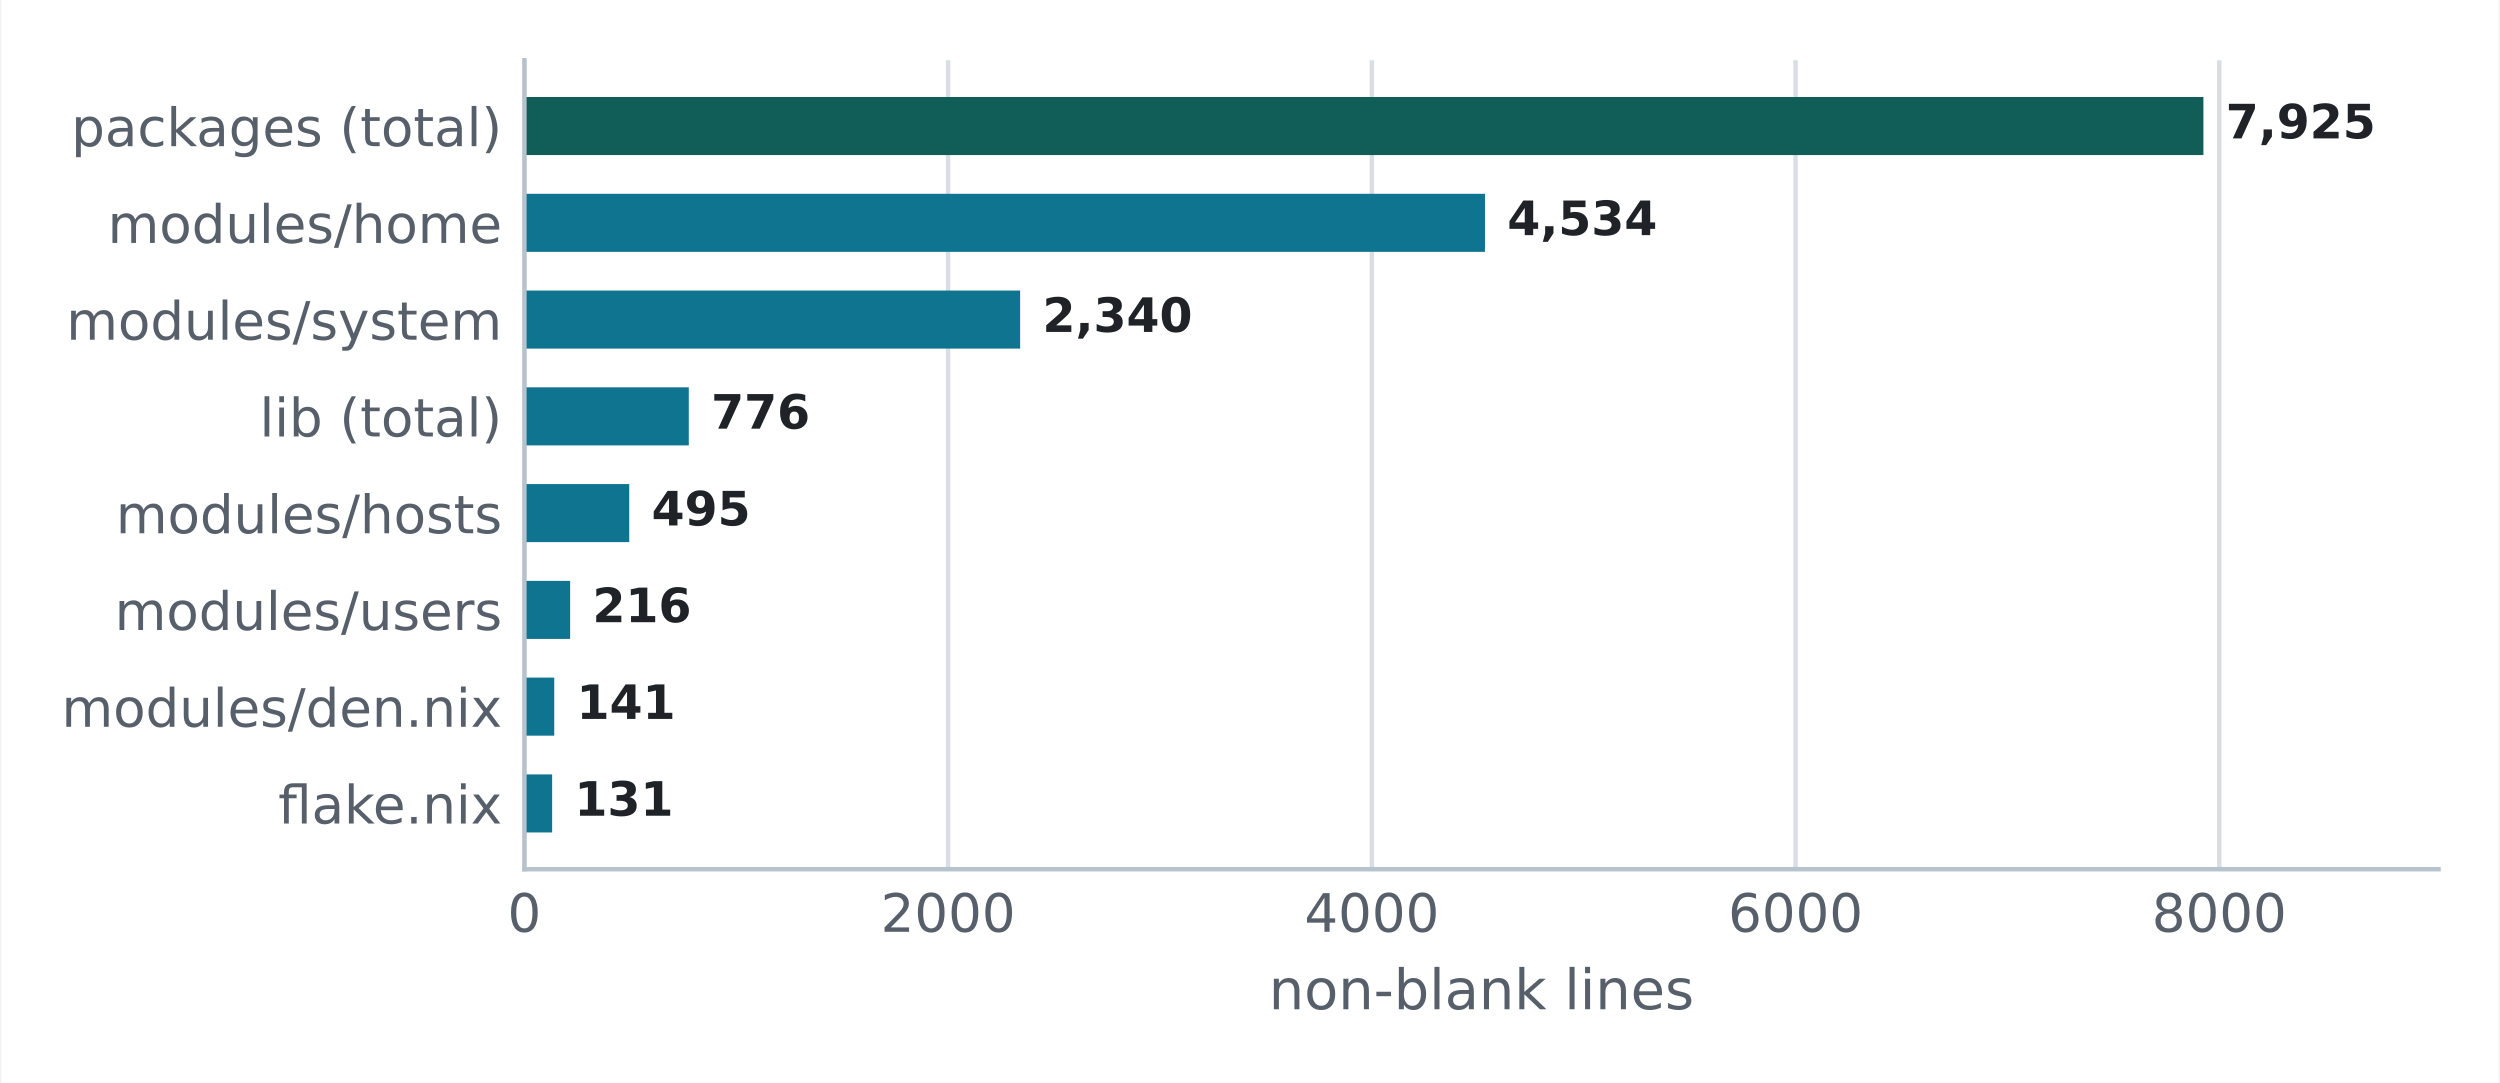
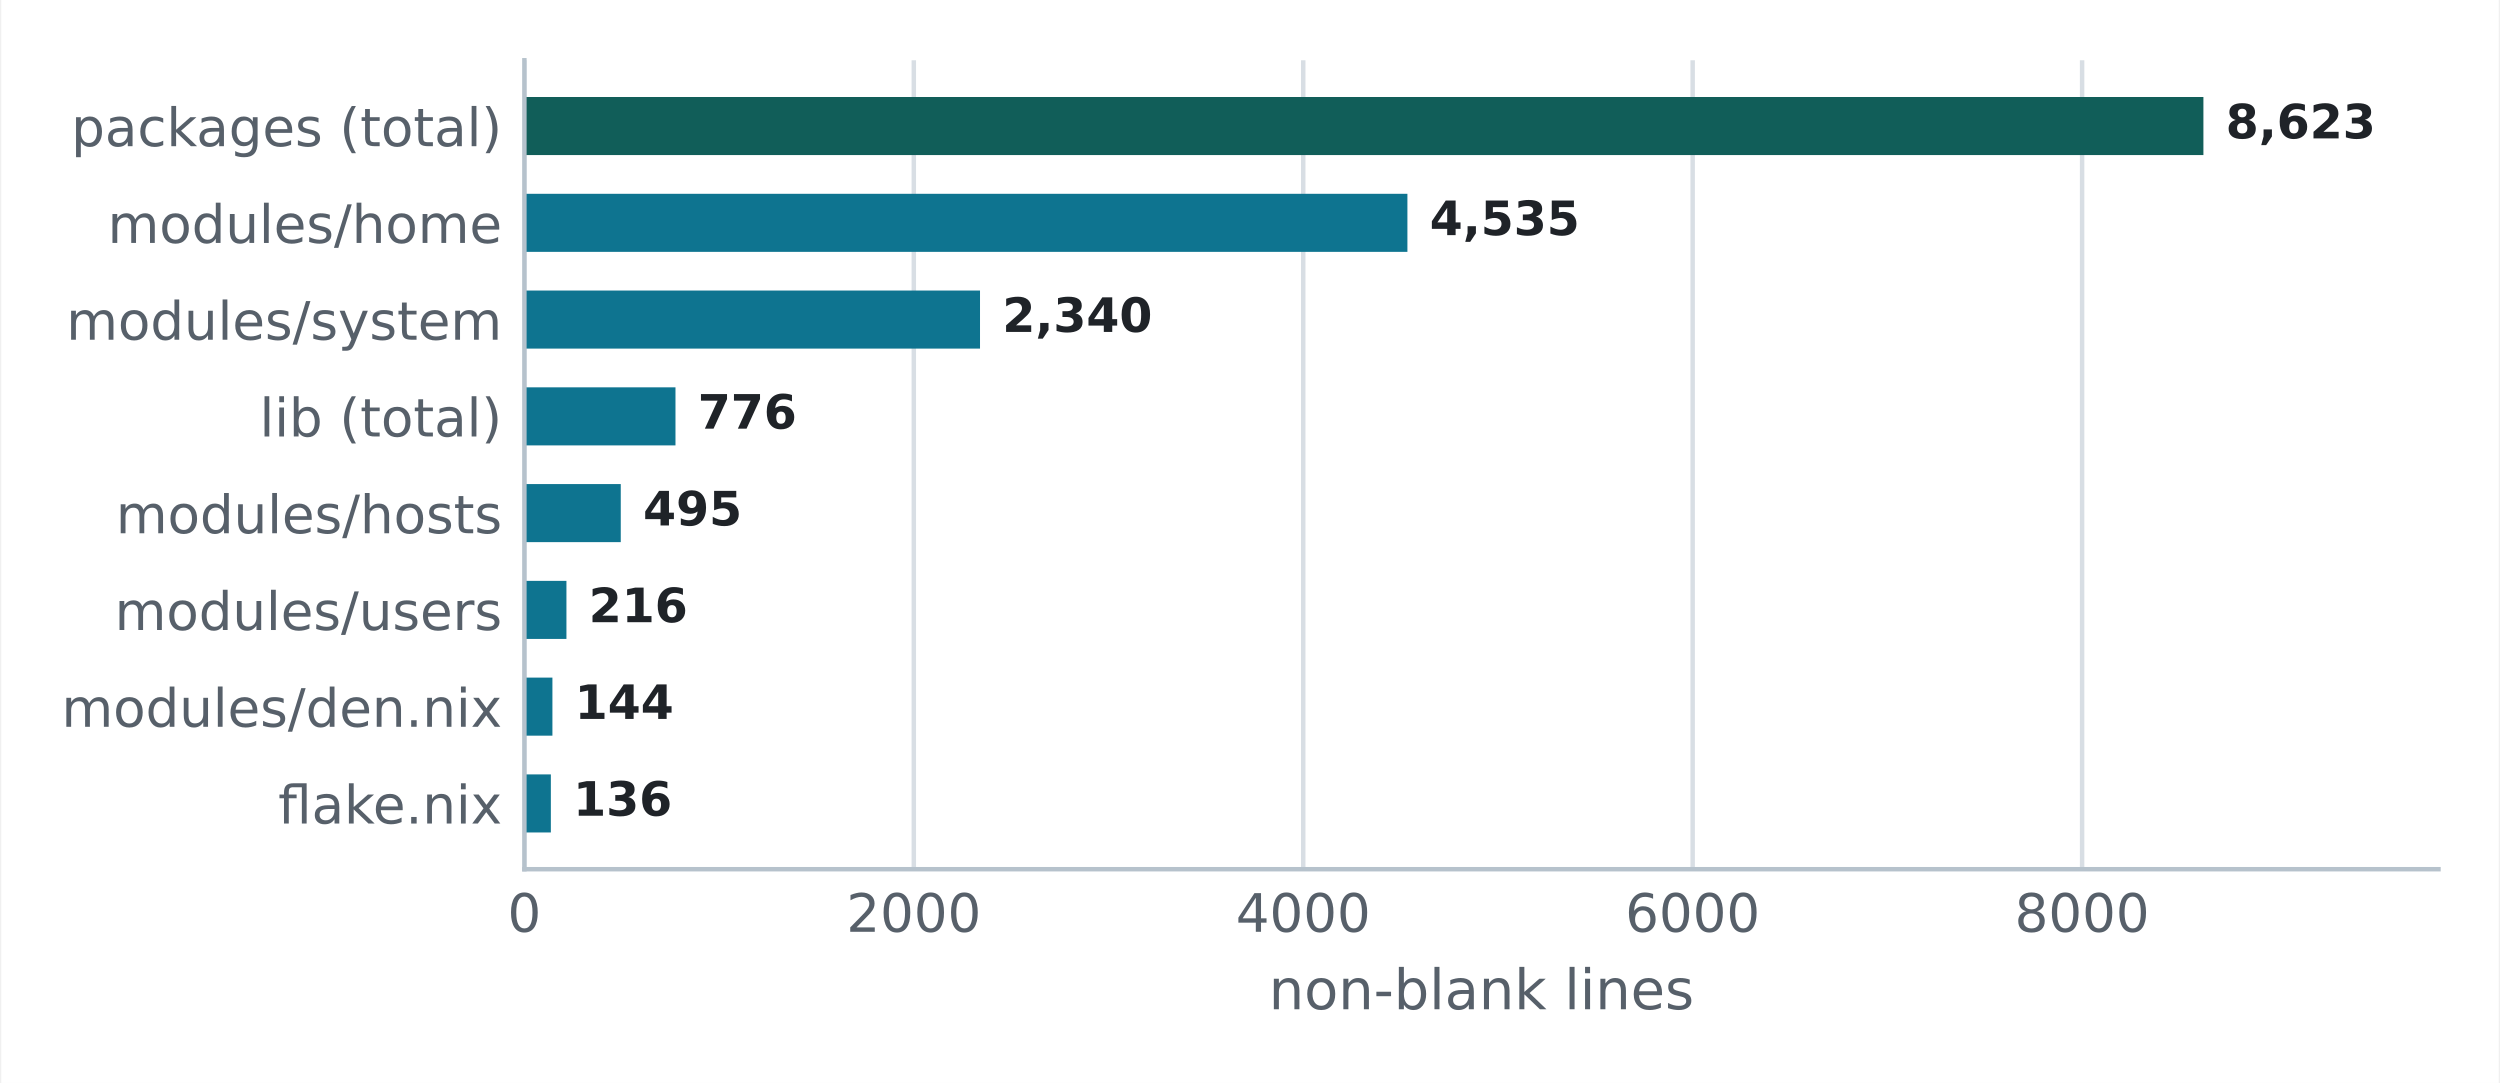
<svg xmlns="http://www.w3.org/2000/svg" xmlns:xlink="http://www.w3.org/1999/xlink" width="995" height="431" viewBox="0 0 447.591 194.078" version="1.1">
  <defs>
    <style type="text/css">*{stroke-linejoin: round; stroke-linecap: butt}</style>
  </defs>
  <g id="figure_1">
    <g id="patch_1">
      <path d="M 0 194.078  L 447.591 194.078  L 447.591 0  L 0 0  z " style="fill: #ffffff" />
    </g>
    <g id="axes_1">
      <g id="patch_2">
        <path d="M 93.751 155.778  L 436.791 155.778  L 436.791 10.8  L 93.751 10.8  z " style="fill: #ffffff" />
      </g>
      <g id="matplotlib.axis_1">
        <g id="xtick_1">
          <g id="line2d_1">
            <path d="M 93.751 155.778  L 93.751 10.8  " clip-path="url(#p4f550c6e6d)" style="fill: none; stroke: #d8dee4; stroke-width: 0.8; stroke-linecap: square" />
          </g>
          <g id="line2d_2" />
          <g id="text_1">
            <g style="fill: #57606a" transform="translate(90.72875 166.9954) scale(0.095 -0.095)">
              <defs>
                <path id="DejaVuSans-13" d="M 2034 4250  Q 1547 4250 1301 3770  Q 1056 3291 1056 2328  Q 1056 1369 1301 889  Q 1547 409 2034 409  Q 2525 409 2770 889  Q 3016 1369 3016 2328  Q 3016 3291 2770 3770  Q 2525 4250 2034 4250  z M 2034 4750  Q 2819 4750 3233 4129  Q 3647 3509 3647 2328  Q 3647 1150 3233 529  Q 2819 -91 2034 -91  Q 1250 -91 836 529  Q 422 1150 422 2328  Q 422 3509 836 4129  Q 1250 4750 2034 4750  z " transform="scale(0.015625)" />
              </defs>
              <use xlink:href="#DejaVuSans-13" />
            </g>
          </g>
        </g>
        <g id="xtick_2">
          <g id="line2d_3">
-             <path d="M 169.691 155.778  L 169.691 10.8  " clip-path="url(#p4f550c6e6d)" style="fill: none; stroke: #d8dee4; stroke-width: 0.8; stroke-linecap: square" />
+             <path d="M 163.544 155.778  L 163.544 10.8  " clip-path="url(#p4f550c6e6d)" style="fill: none; stroke: #d8dee4; stroke-width: 0.8; stroke-linecap: square" />
          </g>
          <g id="line2d_4" />
          <g id="text_2">
-             <g style="fill: #57606a" transform="translate(157.6022 166.9954) scale(0.095 -0.095)">
+             <g style="fill: #57606a" transform="translate(151.4551 166.9954) scale(0.095 -0.095)">
              <defs>
                <path id="DejaVuSans-15" d="M 1228 531  L 3431 531  L 3431 0  L 469 0  L 469 531  Q 828 903 1448 1529  Q 2069 2156 2228 2338  Q 2531 2678 2651 2914  Q 2772 3150 2772 3378  Q 2772 3750 2511 3984  Q 2250 4219 1831 4219  Q 1534 4219 1204 4116  Q 875 4013 500 3803  L 500 4441  Q 881 4594 1212 4672  Q 1544 4750 1819 4750  Q 2544 4750 2975 4387  Q 3406 4025 3406 3419  Q 3406 3131 3298 2873  Q 3191 2616 2906 2266  Q 2828 2175 2409 1742  Q 1991 1309 1228 531  z " transform="scale(0.015625)" />
              </defs>
              <use xlink:href="#DejaVuSans-15" />
              <use xlink:href="#DejaVuSans-13" transform="translate(63.625 0)" />
              <use xlink:href="#DejaVuSans-13" transform="translate(127.25 0)" />
              <use xlink:href="#DejaVuSans-13" transform="translate(190.875 0)" />
            </g>
          </g>
        </g>
        <g id="xtick_3">
          <g id="line2d_5">
-             <path d="M 245.631 155.778  L 245.631 10.8  " clip-path="url(#p4f550c6e6d)" style="fill: none; stroke: #d8dee4; stroke-width: 0.8; stroke-linecap: square" />
+             <path d="M 233.337 155.778  L 233.337 10.8  " clip-path="url(#p4f550c6e6d)" style="fill: none; stroke: #d8dee4; stroke-width: 0.8; stroke-linecap: square" />
          </g>
          <g id="line2d_6" />
          <g id="text_3">
-             <g style="fill: #57606a" transform="translate(233.5422 166.9954) scale(0.095 -0.095)">
+             <g style="fill: #57606a" transform="translate(221.2481 166.9954) scale(0.095 -0.095)">
              <defs>
                <path id="DejaVuSans-17" d="M 2419 4116  L 825 1625  L 2419 1625  L 2419 4116  z M 2253 4666  L 3047 4666  L 3047 1625  L 3713 1625  L 3713 1100  L 3047 1100  L 3047 0  L 2419 0  L 2419 1100  L 313 1100  L 313 1709  L 2253 4666  z " transform="scale(0.015625)" />
              </defs>
              <use xlink:href="#DejaVuSans-17" />
              <use xlink:href="#DejaVuSans-13" transform="translate(63.625 0)" />
              <use xlink:href="#DejaVuSans-13" transform="translate(127.25 0)" />
              <use xlink:href="#DejaVuSans-13" transform="translate(190.875 0)" />
            </g>
          </g>
        </g>
        <g id="xtick_4">
          <g id="line2d_7">
-             <path d="M 321.571 155.778  L 321.571 10.8  " clip-path="url(#p4f550c6e6d)" style="fill: none; stroke: #d8dee4; stroke-width: 0.8; stroke-linecap: square" />
+             <path d="M 303.13 155.778  L 303.13 10.8  " clip-path="url(#p4f550c6e6d)" style="fill: none; stroke: #d8dee4; stroke-width: 0.8; stroke-linecap: square" />
          </g>
          <g id="line2d_8" />
          <g id="text_4">
-             <g style="fill: #57606a" transform="translate(309.4822 166.9954) scale(0.095 -0.095)">
+             <g style="fill: #57606a" transform="translate(291.041 166.9954) scale(0.095 -0.095)">
              <defs>
                <path id="DejaVuSans-19" d="M 2113 2584  Q 1688 2584 1439 2293  Q 1191 2003 1191 1497  Q 1191 994 1439 701  Q 1688 409 2113 409  Q 2538 409 2786 701  Q 3034 994 3034 1497  Q 3034 2003 2786 2293  Q 2538 2584 2113 2584  z M 3366 4563  L 3366 3988  Q 3128 4100 2886 4159  Q 2644 4219 2406 4219  Q 1781 4219 1451 3797  Q 1122 3375 1075 2522  Q 1259 2794 1537 2939  Q 1816 3084 2150 3084  Q 2853 3084 3261 2657  Q 3669 2231 3669 1497  Q 3669 778 3244 343  Q 2819 -91 2113 -91  Q 1303 -91 875 529  Q 447 1150 447 2328  Q 447 3434 972 4092  Q 1497 4750 2381 4750  Q 2619 4750 2861 4703  Q 3103 4656 3366 4563  z " transform="scale(0.015625)" />
              </defs>
              <use xlink:href="#DejaVuSans-19" />
              <use xlink:href="#DejaVuSans-13" transform="translate(63.625 0)" />
              <use xlink:href="#DejaVuSans-13" transform="translate(127.25 0)" />
              <use xlink:href="#DejaVuSans-13" transform="translate(190.875 0)" />
            </g>
          </g>
        </g>
        <g id="xtick_5">
          <g id="line2d_9">
-             <path d="M 397.511 155.778  L 397.511 10.8  " clip-path="url(#p4f550c6e6d)" style="fill: none; stroke: #d8dee4; stroke-width: 0.8; stroke-linecap: square" />
+             <path d="M 372.923 155.778  L 372.923 10.8  " clip-path="url(#p4f550c6e6d)" style="fill: none; stroke: #d8dee4; stroke-width: 0.8; stroke-linecap: square" />
          </g>
          <g id="line2d_10" />
          <g id="text_5">
-             <g style="fill: #57606a" transform="translate(385.4222 166.9954) scale(0.095 -0.095)">
+             <g style="fill: #57606a" transform="translate(360.834 166.9954) scale(0.095 -0.095)">
              <defs>
                <path id="DejaVuSans-1b" d="M 2034 2216  Q 1584 2216 1326 1975  Q 1069 1734 1069 1313  Q 1069 891 1326 650  Q 1584 409 2034 409  Q 2484 409 2743 651  Q 3003 894 3003 1313  Q 3003 1734 2745 1975  Q 2488 2216 2034 2216  z M 1403 2484  Q 997 2584 770 2862  Q 544 3141 544 3541  Q 544 4100 942 4425  Q 1341 4750 2034 4750  Q 2731 4750 3128 4425  Q 3525 4100 3525 3541  Q 3525 3141 3298 2862  Q 3072 2584 2669 2484  Q 3125 2378 3379 2068  Q 3634 1759 3634 1313  Q 3634 634 3220 271  Q 2806 -91 2034 -91  Q 1263 -91 848 271  Q 434 634 434 1313  Q 434 1759 690 2068  Q 947 2378 1403 2484  z M 1172 3481  Q 1172 3119 1398 2916  Q 1625 2713 2034 2713  Q 2441 2713 2670 2916  Q 2900 3119 2900 3481  Q 2900 3844 2670 4047  Q 2441 4250 2034 4250  Q 1625 4250 1398 4047  Q 1172 3844 1172 3481  z " transform="scale(0.015625)" />
              </defs>
              <use xlink:href="#DejaVuSans-1b" />
              <use xlink:href="#DejaVuSans-13" transform="translate(63.625 0)" />
              <use xlink:href="#DejaVuSans-13" transform="translate(127.25 0)" />
              <use xlink:href="#DejaVuSans-13" transform="translate(190.875 0)" />
            </g>
          </g>
        </g>
        <g id="text_6">
          <g style="fill: #57606a" transform="translate(227.1616 180.8761) scale(0.1 -0.1)">
            <defs>
              <path id="DejaVuSans-51" d="M 3513 2113  L 3513 0  L 2938 0  L 2938 2094  Q 2938 2591 2744 2837  Q 2550 3084 2163 3084  Q 1697 3084 1428 2787  Q 1159 2491 1159 1978  L 1159 0  L 581 0  L 581 3500  L 1159 3500  L 1159 2956  Q 1366 3272 1645 3428  Q 1925 3584 2291 3584  Q 2894 3584 3203 3211  Q 3513 2838 3513 2113  z " transform="scale(0.015625)" />
              <path id="DejaVuSans-52" d="M 1959 3097  Q 1497 3097 1228 2736  Q 959 2375 959 1747  Q 959 1119 1226 758  Q 1494 397 1959 397  Q 2419 397 2687 759  Q 2956 1122 2956 1747  Q 2956 2369 2687 2733  Q 2419 3097 1959 3097  z M 1959 3584  Q 2709 3584 3137 3096  Q 3566 2609 3566 1747  Q 3566 888 3137 398  Q 2709 -91 1959 -91  Q 1206 -91 779 398  Q 353 888 353 1747  Q 353 2609 779 3096  Q 1206 3584 1959 3584  z " transform="scale(0.015625)" />
              <path id="DejaVuSans-10" d="M 313 2009  L 1997 2009  L 1997 1497  L 313 1497  L 313 2009  z " transform="scale(0.015625)" />
              <path id="DejaVuSans-45" d="M 3116 1747  Q 3116 2381 2855 2742  Q 2594 3103 2138 3103  Q 1681 3103 1420 2742  Q 1159 2381 1159 1747  Q 1159 1113 1420 752  Q 1681 391 2138 391  Q 2594 391 2855 752  Q 3116 1113 3116 1747  z M 1159 2969  Q 1341 3281 1617 3432  Q 1894 3584 2278 3584  Q 2916 3584 3314 3078  Q 3713 2572 3713 1747  Q 3713 922 3314 415  Q 2916 -91 2278 -91  Q 1894 -91 1617 61  Q 1341 213 1159 525  L 1159 0  L 581 0  L 581 4863  L 1159 4863  L 1159 2969  z " transform="scale(0.015625)" />
              <path id="DejaVuSans-4f" d="M 603 4863  L 1178 4863  L 1178 0  L 603 0  L 603 4863  z " transform="scale(0.015625)" />
              <path id="DejaVuSans-44" d="M 2194 1759  Q 1497 1759 1228 1600  Q 959 1441 959 1056  Q 959 750 1161 570  Q 1363 391 1709 391  Q 2188 391 2477 730  Q 2766 1069 2766 1631  L 2766 1759  L 2194 1759  z M 3341 1997  L 3341 0  L 2766 0  L 2766 531  Q 2569 213 2275 61  Q 1981 -91 1556 -91  Q 1019 -91 701 211  Q 384 513 384 1019  Q 384 1609 779 1909  Q 1175 2209 1959 2209  L 2766 2209  L 2766 2266  Q 2766 2663 2505 2880  Q 2244 3097 1772 3097  Q 1472 3097 1187 3025  Q 903 2953 641 2809  L 641 3341  Q 956 3463 1253 3523  Q 1550 3584 1831 3584  Q 2591 3584 2966 3190  Q 3341 2797 3341 1997  z " transform="scale(0.015625)" />
              <path id="DejaVuSans-4e" d="M 581 4863  L 1159 4863  L 1159 1991  L 2875 3500  L 3609 3500  L 1753 1863  L 3688 0  L 2938 0  L 1159 1709  L 1159 0  L 581 0  L 581 4863  z " transform="scale(0.015625)" />
              <path id="DejaVuSans-3" transform="scale(0.015625)" />
              <path id="DejaVuSans-4c" d="M 603 3500  L 1178 3500  L 1178 0  L 603 0  L 603 3500  z M 603 4863  L 1178 4863  L 1178 4134  L 603 4134  L 603 4863  z " transform="scale(0.015625)" />
              <path id="DejaVuSans-48" d="M 3597 1894  L 3597 1613  L 953 1613  Q 991 1019 1311 708  Q 1631 397 2203 397  Q 2534 397 2845 478  Q 3156 559 3463 722  L 3463 178  Q 3153 47 2828 -22  Q 2503 -91 2169 -91  Q 1331 -91 842 396  Q 353 884 353 1716  Q 353 2575 817 3079  Q 1281 3584 2069 3584  Q 2775 3584 3186 3129  Q 3597 2675 3597 1894  z M 3022 2063  Q 3016 2534 2758 2815  Q 2500 3097 2075 3097  Q 1594 3097 1305 2825  Q 1016 2553 972 2059  L 3022 2063  z " transform="scale(0.015625)" />
              <path id="DejaVuSans-56" d="M 2834 3397  L 2834 2853  Q 2591 2978 2328 3040  Q 2066 3103 1784 3103  Q 1356 3103 1142 2972  Q 928 2841 928 2578  Q 928 2378 1081 2264  Q 1234 2150 1697 2047  L 1894 2003  Q 2506 1872 2764 1633  Q 3022 1394 3022 966  Q 3022 478 2636 193  Q 2250 -91 1575 -91  Q 1294 -91 989 -36  Q 684 19 347 128  L 347 722  Q 666 556 975 473  Q 1284 391 1588 391  Q 1994 391 2212 530  Q 2431 669 2431 922  Q 2431 1156 2273 1281  Q 2116 1406 1581 1522  L 1381 1569  Q 847 1681 609 1914  Q 372 2147 372 2553  Q 372 3047 722 3315  Q 1072 3584 1716 3584  Q 2034 3584 2315 3537  Q 2597 3491 2834 3397  z " transform="scale(0.015625)" />
            </defs>
            <use xlink:href="#DejaVuSans-51" />
            <use xlink:href="#DejaVuSans-52" transform="translate(63.375 0)" />
            <use xlink:href="#DejaVuSans-51" transform="translate(124.5625 0)" />
            <use xlink:href="#DejaVuSans-10" transform="translate(187.9375 0)" />
            <use xlink:href="#DejaVuSans-45" transform="translate(224.0156 0)" />
            <use xlink:href="#DejaVuSans-4f" transform="translate(287.5 0)" />
            <use xlink:href="#DejaVuSans-44" transform="translate(315.2812 0)" />
            <use xlink:href="#DejaVuSans-51" transform="translate(376.5625 0)" />
            <use xlink:href="#DejaVuSans-4e" transform="translate(439.9375 0)" />
            <use xlink:href="#DejaVuSans-3" transform="translate(497.8438 0)" />
            <use xlink:href="#DejaVuSans-4f" transform="translate(529.625 0)" />
            <use xlink:href="#DejaVuSans-4c" transform="translate(557.4062 0)" />
            <use xlink:href="#DejaVuSans-51" transform="translate(585.1875 0)" />
            <use xlink:href="#DejaVuSans-48" transform="translate(648.5625 0)" />
            <use xlink:href="#DejaVuSans-56" transform="translate(710.0938 0)" />
          </g>
        </g>
      </g>
      <g id="matplotlib.axis_2">
        <g id="ytick_1">
          <g id="line2d_11" />
          <g id="text_7">
            <g style="fill: #57606a" transform="translate(49.6357 147.5945) scale(0.095 -0.095)">
              <defs>
                <path id="DejaVuSans-13b0" d="M 1831 4863  L 3431 4863  L 3431 0  L 2853 0  L 2853 4384  L 1825 4384  Q 1516 4384 1395 4259  Q 1275 4134 1275 3809  L 1275 3500  L 2222 3500  L 2222 3053  L 1275 3053  L 1275 0  L 697 0  L 697 3053  L 147 3053  L 147 3500  L 697 3500  L 697 3744  Q 697 4328 969 4595  Q 1241 4863 1831 4863  z " transform="scale(0.015625)" />
                <path id="DejaVuSans-11" d="M 684 794  L 1344 794  L 1344 0  L 684 0  L 684 794  z " transform="scale(0.015625)" />
                <path id="DejaVuSans-5b" d="M 3513 3500  L 2247 1797  L 3578 0  L 2900 0  L 1881 1375  L 863 0  L 184 0  L 1544 1831  L 300 3500  L 978 3500  L 1906 2253  L 2834 3500  L 3513 3500  z " transform="scale(0.015625)" />
              </defs>
              <use xlink:href="#DejaVuSans-13b0" />
              <use xlink:href="#DejaVuSans-44" transform="translate(62.98438 0)" />
              <use xlink:href="#DejaVuSans-4e" transform="translate(124.2656 0)" />
              <use xlink:href="#DejaVuSans-48" transform="translate(178.6094 0)" />
              <use xlink:href="#DejaVuSans-11" transform="translate(240.1406 0)" />
              <use xlink:href="#DejaVuSans-51" transform="translate(271.9219 0)" />
              <use xlink:href="#DejaVuSans-4c" transform="translate(335.2969 0)" />
              <use xlink:href="#DejaVuSans-5b" transform="translate(363.0781 0)" />
            </g>
          </g>
        </g>
        <g id="ytick_2">
          <g id="line2d_12" />
          <g id="text_8">
            <g style="fill: #57606a" transform="translate(10.8 130.2526) scale(0.095 -0.095)">
              <defs>
                <path id="DejaVuSans-50" d="M 3328 2828  Q 3544 3216 3844 3400  Q 4144 3584 4550 3584  Q 5097 3584 5394 3201  Q 5691 2819 5691 2113  L 5691 0  L 5113 0  L 5113 2094  Q 5113 2597 4934 2840  Q 4756 3084 4391 3084  Q 3944 3084 3684 2787  Q 3425 2491 3425 1978  L 3425 0  L 2847 0  L 2847 2094  Q 2847 2600 2669 2842  Q 2491 3084 2119 3084  Q 1678 3084 1418 2786  Q 1159 2488 1159 1978  L 1159 0  L 581 0  L 581 3500  L 1159 3500  L 1159 2956  Q 1356 3278 1631 3431  Q 1906 3584 2284 3584  Q 2666 3584 2933 3390  Q 3200 3197 3328 2828  z " transform="scale(0.015625)" />
                <path id="DejaVuSans-47" d="M 2906 2969  L 2906 4863  L 3481 4863  L 3481 0  L 2906 0  L 2906 525  Q 2725 213 2448 61  Q 2172 -91 1784 -91  Q 1150 -91 751 415  Q 353 922 353 1747  Q 353 2572 751 3078  Q 1150 3584 1784 3584  Q 2172 3584 2448 3432  Q 2725 3281 2906 2969  z M 947 1747  Q 947 1113 1208 752  Q 1469 391 1925 391  Q 2381 391 2643 752  Q 2906 1113 2906 1747  Q 2906 2381 2643 2742  Q 2381 3103 1925 3103  Q 1469 3103 1208 2742  Q 947 2381 947 1747  z " transform="scale(0.015625)" />
                <path id="DejaVuSans-58" d="M 544 1381  L 544 3500  L 1119 3500  L 1119 1403  Q 1119 906 1312 657  Q 1506 409 1894 409  Q 2359 409 2629 706  Q 2900 1003 2900 1516  L 2900 3500  L 3475 3500  L 3475 0  L 2900 0  L 2900 538  Q 2691 219 2414 64  Q 2138 -91 1772 -91  Q 1169 -91 856 284  Q 544 659 544 1381  z M 1991 3584  L 1991 3584  z " transform="scale(0.015625)" />
                <path id="DejaVuSans-12" d="M 1625 4666  L 2156 4666  L 531 -594  L 0 -594  L 1625 4666  z " transform="scale(0.015625)" />
              </defs>
              <use xlink:href="#DejaVuSans-50" />
              <use xlink:href="#DejaVuSans-52" transform="translate(97.40625 0)" />
              <use xlink:href="#DejaVuSans-47" transform="translate(158.5938 0)" />
              <use xlink:href="#DejaVuSans-58" transform="translate(222.0781 0)" />
              <use xlink:href="#DejaVuSans-4f" transform="translate(285.4531 0)" />
              <use xlink:href="#DejaVuSans-48" transform="translate(313.2344 0)" />
              <use xlink:href="#DejaVuSans-56" transform="translate(374.7656 0)" />
              <use xlink:href="#DejaVuSans-12" transform="translate(426.8594 0)" />
              <use xlink:href="#DejaVuSans-47" transform="translate(460.5469 0)" />
              <use xlink:href="#DejaVuSans-48" transform="translate(524.0312 0)" />
              <use xlink:href="#DejaVuSans-51" transform="translate(585.5625 0)" />
              <use xlink:href="#DejaVuSans-11" transform="translate(648.9375 0)" />
              <use xlink:href="#DejaVuSans-51" transform="translate(680.7188 0)" />
              <use xlink:href="#DejaVuSans-4c" transform="translate(744.0938 0)" />
              <use xlink:href="#DejaVuSans-5b" transform="translate(771.875 0)" />
            </g>
          </g>
        </g>
        <g id="ytick_3">
          <g id="line2d_13" />
          <g id="text_9">
            <g style="fill: #57606a" transform="translate(20.32969 112.9108) scale(0.095 -0.095)">
              <defs>
                <path id="DejaVuSans-55" d="M 2631 2963  Q 2534 3019 2420 3045  Q 2306 3072 2169 3072  Q 1681 3072 1420 2755  Q 1159 2438 1159 1844  L 1159 0  L 581 0  L 581 3500  L 1159 3500  L 1159 2956  Q 1341 3275 1631 3429  Q 1922 3584 2338 3584  Q 2397 3584 2469 3576  Q 2541 3569 2628 3553  L 2631 2963  z " transform="scale(0.015625)" />
              </defs>
              <use xlink:href="#DejaVuSans-50" />
              <use xlink:href="#DejaVuSans-52" transform="translate(97.40625 0)" />
              <use xlink:href="#DejaVuSans-47" transform="translate(158.5938 0)" />
              <use xlink:href="#DejaVuSans-58" transform="translate(222.0781 0)" />
              <use xlink:href="#DejaVuSans-4f" transform="translate(285.4531 0)" />
              <use xlink:href="#DejaVuSans-48" transform="translate(313.2344 0)" />
              <use xlink:href="#DejaVuSans-56" transform="translate(374.7656 0)" />
              <use xlink:href="#DejaVuSans-12" transform="translate(426.8594 0)" />
              <use xlink:href="#DejaVuSans-58" transform="translate(460.5469 0)" />
              <use xlink:href="#DejaVuSans-56" transform="translate(523.9219 0)" />
              <use xlink:href="#DejaVuSans-48" transform="translate(576.0156 0)" />
              <use xlink:href="#DejaVuSans-55" transform="translate(637.5469 0)" />
              <use xlink:href="#DejaVuSans-56" transform="translate(678.6562 0)" />
            </g>
          </g>
        </g>
        <g id="ytick_4">
          <g id="line2d_14" />
          <g id="text_10">
            <g style="fill: #57606a" transform="translate(20.54344 95.569) scale(0.095 -0.095)">
              <defs>
                <path id="DejaVuSans-4b" d="M 3513 2113  L 3513 0  L 2938 0  L 2938 2094  Q 2938 2591 2744 2837  Q 2550 3084 2163 3084  Q 1697 3084 1428 2787  Q 1159 2491 1159 1978  L 1159 0  L 581 0  L 581 4863  L 1159 4863  L 1159 2956  Q 1366 3272 1645 3428  Q 1925 3584 2291 3584  Q 2894 3584 3203 3211  Q 3513 2838 3513 2113  z " transform="scale(0.015625)" />
                <path id="DejaVuSans-57" d="M 1172 4494  L 1172 3500  L 2356 3500  L 2356 3053  L 1172 3053  L 1172 1153  Q 1172 725 1289 603  Q 1406 481 1766 481  L 2356 481  L 2356 0  L 1766 0  Q 1100 0 847 248  Q 594 497 594 1153  L 594 3053  L 172 3053  L 172 3500  L 594 3500  L 594 4494  L 1172 4494  z " transform="scale(0.015625)" />
              </defs>
              <use xlink:href="#DejaVuSans-50" />
              <use xlink:href="#DejaVuSans-52" transform="translate(97.40625 0)" />
              <use xlink:href="#DejaVuSans-47" transform="translate(158.5938 0)" />
              <use xlink:href="#DejaVuSans-58" transform="translate(222.0781 0)" />
              <use xlink:href="#DejaVuSans-4f" transform="translate(285.4531 0)" />
              <use xlink:href="#DejaVuSans-48" transform="translate(313.2344 0)" />
              <use xlink:href="#DejaVuSans-56" transform="translate(374.7656 0)" />
              <use xlink:href="#DejaVuSans-12" transform="translate(426.8594 0)" />
              <use xlink:href="#DejaVuSans-4b" transform="translate(460.5469 0)" />
              <use xlink:href="#DejaVuSans-52" transform="translate(523.9219 0)" />
              <use xlink:href="#DejaVuSans-56" transform="translate(585.1094 0)" />
              <use xlink:href="#DejaVuSans-57" transform="translate(637.2031 0)" />
              <use xlink:href="#DejaVuSans-56" transform="translate(676.4062 0)" />
            </g>
          </g>
        </g>
        <g id="ytick_5">
          <g id="line2d_15" />
          <g id="text_11">
            <g style="fill: #57606a" transform="translate(46.28695 78.22717) scale(0.095 -0.095)">
              <defs>
                <path id="DejaVuSans-b" d="M 1984 4856  Q 1566 4138 1362 3434  Q 1159 2731 1159 2009  Q 1159 1288 1364 580  Q 1569 -128 1984 -844  L 1484 -844  Q 1016 -109 783 600  Q 550 1309 550 2009  Q 550 2706 781 3412  Q 1013 4119 1484 4856  L 1984 4856  z " transform="scale(0.015625)" />
                <path id="DejaVuSans-c" d="M 513 4856  L 1013 4856  Q 1481 4119 1714 3412  Q 1947 2706 1947 2009  Q 1947 1309 1714 600  Q 1481 -109 1013 -844  L 513 -844  Q 928 -128 1133 580  Q 1338 1288 1338 2009  Q 1338 2731 1133 3434  Q 928 4138 513 4856  z " transform="scale(0.015625)" />
              </defs>
              <use xlink:href="#DejaVuSans-4f" />
              <use xlink:href="#DejaVuSans-4c" transform="translate(27.78125 0)" />
              <use xlink:href="#DejaVuSans-45" transform="translate(55.5625 0)" />
              <use xlink:href="#DejaVuSans-3" transform="translate(119.0469 0)" />
              <use xlink:href="#DejaVuSans-b" transform="translate(150.8281 0)" />
              <use xlink:href="#DejaVuSans-57" transform="translate(189.8438 0)" />
              <use xlink:href="#DejaVuSans-52" transform="translate(229.0469 0)" />
              <use xlink:href="#DejaVuSans-57" transform="translate(290.2344 0)" />
              <use xlink:href="#DejaVuSans-44" transform="translate(329.4375 0)" />
              <use xlink:href="#DejaVuSans-4f" transform="translate(390.7188 0)" />
              <use xlink:href="#DejaVuSans-c" transform="translate(418.5 0)" />
            </g>
          </g>
        </g>
        <g id="ytick_6">
          <g id="line2d_16" />
          <g id="text_12">
            <g style="fill: #57606a" transform="translate(11.655 60.88535) scale(0.095 -0.095)">
              <defs>
                <path id="DejaVuSans-5c" d="M 2059 -325  Q 1816 -950 1584 -1140  Q 1353 -1331 966 -1331  L 506 -1331  L 506 -850  L 844 -850  Q 1081 -850 1212 -737  Q 1344 -625 1503 -206  L 1606 56  L 191 3500  L 800 3500  L 1894 763  L 2988 3500  L 3597 3500  L 2059 -325  z " transform="scale(0.015625)" />
              </defs>
              <use xlink:href="#DejaVuSans-50" />
              <use xlink:href="#DejaVuSans-52" transform="translate(97.40625 0)" />
              <use xlink:href="#DejaVuSans-47" transform="translate(158.5938 0)" />
              <use xlink:href="#DejaVuSans-58" transform="translate(222.0781 0)" />
              <use xlink:href="#DejaVuSans-4f" transform="translate(285.4531 0)" />
              <use xlink:href="#DejaVuSans-48" transform="translate(313.2344 0)" />
              <use xlink:href="#DejaVuSans-56" transform="translate(374.7656 0)" />
              <use xlink:href="#DejaVuSans-12" transform="translate(426.8594 0)" />
              <use xlink:href="#DejaVuSans-56" transform="translate(460.5469 0)" />
              <use xlink:href="#DejaVuSans-5c" transform="translate(512.6406 0)" />
              <use xlink:href="#DejaVuSans-56" transform="translate(571.8281 0)" />
              <use xlink:href="#DejaVuSans-57" transform="translate(623.9219 0)" />
              <use xlink:href="#DejaVuSans-48" transform="translate(663.125 0)" />
              <use xlink:href="#DejaVuSans-50" transform="translate(724.6562 0)" />
            </g>
          </g>
        </g>
        <g id="ytick_7">
          <g id="line2d_17" />
          <g id="text_13">
            <g style="fill: #57606a" transform="translate(19.06648 43.54352) scale(0.095 -0.095)">
              <use xlink:href="#DejaVuSans-50" />
              <use xlink:href="#DejaVuSans-52" transform="translate(97.40625 0)" />
              <use xlink:href="#DejaVuSans-47" transform="translate(158.5938 0)" />
              <use xlink:href="#DejaVuSans-58" transform="translate(222.0781 0)" />
              <use xlink:href="#DejaVuSans-4f" transform="translate(285.4531 0)" />
              <use xlink:href="#DejaVuSans-48" transform="translate(313.2344 0)" />
              <use xlink:href="#DejaVuSans-56" transform="translate(374.7656 0)" />
              <use xlink:href="#DejaVuSans-12" transform="translate(426.8594 0)" />
              <use xlink:href="#DejaVuSans-4b" transform="translate(460.5469 0)" />
              <use xlink:href="#DejaVuSans-52" transform="translate(523.9219 0)" />
              <use xlink:href="#DejaVuSans-50" transform="translate(585.1094 0)" />
              <use xlink:href="#DejaVuSans-48" transform="translate(682.5156 0)" />
            </g>
          </g>
        </g>
        <g id="ytick_8">
          <g id="line2d_18" />
          <g id="text_14">
            <g style="fill: #57606a" transform="translate(12.5382 26.2017) scale(0.095 -0.095)">
              <defs>
                <path id="DejaVuSans-53" d="M 1159 525  L 1159 -1331  L 581 -1331  L 581 3500  L 1159 3500  L 1159 2969  Q 1341 3281 1617 3432  Q 1894 3584 2278 3584  Q 2916 3584 3314 3078  Q 3713 2572 3713 1747  Q 3713 922 3314 415  Q 2916 -91 2278 -91  Q 1894 -91 1617 61  Q 1341 213 1159 525  z M 3116 1747  Q 3116 2381 2855 2742  Q 2594 3103 2138 3103  Q 1681 3103 1420 2742  Q 1159 2381 1159 1747  Q 1159 1113 1420 752  Q 1681 391 2138 391  Q 2594 391 2855 752  Q 3116 1113 3116 1747  z " transform="scale(0.015625)" />
                <path id="DejaVuSans-46" d="M 3122 3366  L 3122 2828  Q 2878 2963 2633 3030  Q 2388 3097 2138 3097  Q 1578 3097 1268 2742  Q 959 2388 959 1747  Q 959 1106 1268 751  Q 1578 397 2138 397  Q 2388 397 2633 464  Q 2878 531 3122 666  L 3122 134  Q 2881 22 2623 -34  Q 2366 -91 2075 -91  Q 1284 -91 818 406  Q 353 903 353 1747  Q 353 2603 823 3093  Q 1294 3584 2113 3584  Q 2378 3584 2631 3529  Q 2884 3475 3122 3366  z " transform="scale(0.015625)" />
                <path id="DejaVuSans-4a" d="M 2906 1791  Q 2906 2416 2648 2759  Q 2391 3103 1925 3103  Q 1463 3103 1205 2759  Q 947 2416 947 1791  Q 947 1169 1205 825  Q 1463 481 1925 481  Q 2391 481 2648 825  Q 2906 1169 2906 1791  z M 3481 434  Q 3481 -459 3084 -895  Q 2688 -1331 1869 -1331  Q 1566 -1331 1297 -1286  Q 1028 -1241 775 -1147  L 775 -588  Q 1028 -725 1275 -790  Q 1522 -856 1778 -856  Q 2344 -856 2625 -561  Q 2906 -266 2906 331  L 2906 616  Q 2728 306 2450 153  Q 2172 0 1784 0  Q 1141 0 747 490  Q 353 981 353 1791  Q 353 2603 747 3093  Q 1141 3584 1784 3584  Q 2172 3584 2450 3431  Q 2728 3278 2906 2969  L 2906 3500  L 3481 3500  L 3481 434  z " transform="scale(0.015625)" />
              </defs>
              <use xlink:href="#DejaVuSans-53" />
              <use xlink:href="#DejaVuSans-44" transform="translate(63.48438 0)" />
              <use xlink:href="#DejaVuSans-46" transform="translate(124.7656 0)" />
              <use xlink:href="#DejaVuSans-4e" transform="translate(179.75 0)" />
              <use xlink:href="#DejaVuSans-44" transform="translate(235.9062 0)" />
              <use xlink:href="#DejaVuSans-4a" transform="translate(297.1875 0)" />
              <use xlink:href="#DejaVuSans-48" transform="translate(360.6719 0)" />
              <use xlink:href="#DejaVuSans-56" transform="translate(422.2031 0)" />
              <use xlink:href="#DejaVuSans-3" transform="translate(474.2969 0)" />
              <use xlink:href="#DejaVuSans-b" transform="translate(506.0781 0)" />
              <use xlink:href="#DejaVuSans-57" transform="translate(545.0938 0)" />
              <use xlink:href="#DejaVuSans-52" transform="translate(584.2969 0)" />
              <use xlink:href="#DejaVuSans-57" transform="translate(645.4844 0)" />
              <use xlink:href="#DejaVuSans-44" transform="translate(684.6875 0)" />
              <use xlink:href="#DejaVuSans-4f" transform="translate(745.9688 0)" />
              <use xlink:href="#DejaVuSans-c" transform="translate(773.75 0)" />
            </g>
          </g>
        </g>
      </g>
      <g id="patch_3">
-         <path d="M 93.751 149.188  L 98.725 149.188  L 98.725 138.783  L 93.751 138.783  z " clip-path="url(#p4f550c6e6d)" style="fill: #0e7490" />
+         <path d="M 93.751 149.188  L 98.497 149.188  L 98.497 138.783  L 93.751 138.783  z " clip-path="url(#p4f550c6e6d)" style="fill: #0e7490" />
      </g>
      <g id="patch_4">
-         <path d="M 93.751 131.846  L 99.105 131.846  L 99.105 121.441  L 93.751 121.441  z " clip-path="url(#p4f550c6e6d)" style="fill: #0e7490" />
+         <path d="M 93.751 131.846  L 98.776 131.846  L 98.776 121.441  L 93.751 121.441  z " clip-path="url(#p4f550c6e6d)" style="fill: #0e7490" />
      </g>
      <g id="patch_5">
-         <path d="M 93.751 114.504  L 101.952 114.504  L 101.952 104.099  L 93.751 104.099  z " clip-path="url(#p4f550c6e6d)" style="fill: #0e7490" />
+         <path d="M 93.751 114.504  L 101.289 114.504  L 101.289 104.099  L 93.751 104.099  z " clip-path="url(#p4f550c6e6d)" style="fill: #0e7490" />
      </g>
      <g id="patch_6">
-         <path d="M 93.751 97.162  L 112.546 97.162  L 112.546 86.757  L 93.751 86.757  z " clip-path="url(#p4f550c6e6d)" style="fill: #0e7490" />
+         <path d="M 93.751 97.162  L 111.025 97.162  L 111.025 86.757  L 93.751 86.757  z " clip-path="url(#p4f550c6e6d)" style="fill: #0e7490" />
      </g>
      <g id="patch_7">
-         <path d="M 93.751 79.82  L 123.216 79.82  L 123.216 69.415  L 93.751 69.415  z " clip-path="url(#p4f550c6e6d)" style="fill: #0e7490" />
+         <path d="M 93.751 79.82  L 120.831 79.82  L 120.831 69.415  L 93.751 69.415  z " clip-path="url(#p4f550c6e6d)" style="fill: #0e7490" />
      </g>
      <g id="patch_8">
-         <path d="M 93.751 62.479  L 182.601 62.479  L 182.601 52.074  L 93.751 52.074  z " clip-path="url(#p4f550c6e6d)" style="fill: #0e7490" />
+         <path d="M 93.751 62.479  L 175.409 62.479  L 175.409 52.074  L 93.751 52.074  z " clip-path="url(#p4f550c6e6d)" style="fill: #0e7490" />
      </g>
      <g id="patch_9">
-         <path d="M 93.751 45.137  L 265.907 45.137  L 265.907 34.732  L 93.751 34.732  z " clip-path="url(#p4f550c6e6d)" style="fill: #0e7490" />
+         <path d="M 93.751 45.137  L 252.006 45.137  L 252.006 34.732  L 93.751 34.732  z " clip-path="url(#p4f550c6e6d)" style="fill: #0e7490" />
      </g>
      <g id="patch_10">
        <path d="M 93.751 27.795  L 394.663 27.795  L 394.663 17.39  L 93.751 17.39  z " clip-path="url(#p4f550c6e6d)" style="fill: #115e59" />
      </g>
      <g id="patch_11">
        <path d="M 93.751 155.778  L 93.751 10.8  " style="fill: none; stroke: #b6c2cc; stroke-width: 0.8; stroke-linejoin: miter; stroke-linecap: square" />
      </g>
      <g id="patch_12">
        <path d="M 93.751 155.778  L 436.791 155.778  " style="fill: none; stroke: #b6c2cc; stroke-width: 0.8; stroke-linejoin: miter; stroke-linecap: square" />
      </g>
      <g id="text_15">
-         <g style="fill: #1f2328" transform="translate(102.725 146.1932) scale(0.085 -0.085)">
+         <g style="fill: #1f2328" transform="translate(102.4969 146.1932) scale(0.085 -0.085)">
          <defs>
            <path id="DejaVuSans-Bold-14" d="M 750 831  L 1813 831  L 1813 3847  L 722 3622  L 722 4441  L 1806 4666  L 2950 4666  L 2950 831  L 4013 831  L 4013 0  L 750 0  L 750 831  z " transform="scale(0.015625)" />
            <path id="DejaVuSans-Bold-16" d="M 2981 2516  Q 3453 2394 3698 2092  Q 3944 1791 3944 1325  Q 3944 631 3412 270  Q 2881 -91 1863 -91  Q 1503 -91 1142 -33  Q 781 25 428 141  L 428 1069  Q 766 900 1098 814  Q 1431 728 1753 728  Q 2231 728 2486 893  Q 2741 1059 2741 1369  Q 2741 1688 2480 1852  Q 2219 2016 1709 2016  L 1228 2016  L 1228 2791  L 1734 2791  Q 2188 2791 2409 2933  Q 2631 3075 2631 3366  Q 2631 3634 2415 3781  Q 2200 3928 1806 3928  Q 1516 3928 1219 3862  Q 922 3797 628 3669  L 628 4550  Q 984 4650 1334 4700  Q 1684 4750 2022 4750  Q 2931 4750 3382 4451  Q 3834 4153 3834 3553  Q 3834 3144 3618 2883  Q 3403 2622 2981 2516  z " transform="scale(0.015625)" />
+             <path id="DejaVuSans-Bold-19" d="M 2316 2303  Q 2000 2303 1842 2098  Q 1684 1894 1684 1484  Q 1684 1075 1842 870  Q 2000 666 2316 666  Q 2634 666 2792 870  Q 2950 1075 2950 1484  Q 2950 1894 2792 2098  Q 2634 2303 2316 2303  z M 3803 4544  L 3803 3681  Q 3506 3822 3243 3889  Q 2981 3956 2731 3956  Q 2194 3956 1894 3657  Q 1594 3359 1544 2772  Q 1750 2925 1990 3001  Q 2231 3078 2516 3078  Q 3231 3078 3670 2659  Q 4109 2241 4109 1563  Q 4109 813 3618 361  Q 3128 -91 2303 -91  Q 1394 -91 895 523  Q 397 1138 397 2266  Q 397 3422 980 4083  Q 1563 4744 2578 4744  Q 2900 4744 3203 4694  Q 3506 4644 3803 4544  z " transform="scale(0.015625)" />
          </defs>
          <use xlink:href="#DejaVuSans-Bold-14" />
          <use xlink:href="#DejaVuSans-Bold-16" transform="translate(69.57812 0)" />
-           <use xlink:href="#DejaVuSans-Bold-14" transform="translate(139.1562 0)" />
+           <use xlink:href="#DejaVuSans-Bold-19" transform="translate(139.1562 0)" />
        </g>
      </g>
      <g id="text_16">
-         <g style="fill: #1f2328" transform="translate(103.1047 128.8514) scale(0.085 -0.085)">
+         <g style="fill: #1f2328" transform="translate(102.776 128.8514) scale(0.085 -0.085)">
          <defs>
            <path id="DejaVuSans-Bold-17" d="M 2356 3675  L 1038 1722  L 2356 1722  L 2356 3675  z M 2156 4666  L 3494 4666  L 3494 1722  L 4159 1722  L 4159 850  L 3494 850  L 3494 0  L 2356 0  L 2356 850  L 288 850  L 288 1881  L 2156 4666  z " transform="scale(0.015625)" />
          </defs>
          <use xlink:href="#DejaVuSans-Bold-14" />
          <use xlink:href="#DejaVuSans-Bold-17" transform="translate(69.57812 0)" />
-           <use xlink:href="#DejaVuSans-Bold-14" transform="translate(139.1562 0)" />
+           <use xlink:href="#DejaVuSans-Bold-17" transform="translate(139.1562 0)" />
        </g>
      </g>
      <g id="text_17">
-         <g style="fill: #1f2328" transform="translate(105.9525 111.5096) scale(0.085 -0.085)">
+         <g style="fill: #1f2328" transform="translate(105.2886 111.5096) scale(0.085 -0.085)">
          <defs>
            <path id="DejaVuSans-Bold-15" d="M 1844 884  L 3897 884  L 3897 0  L 506 0  L 506 884  L 2209 2388  Q 2438 2594 2547 2791  Q 2656 2988 2656 3200  Q 2656 3528 2436 3728  Q 2216 3928 1850 3928  Q 1569 3928 1234 3808  Q 900 3688 519 3450  L 519 4475  Q 925 4609 1322 4679  Q 1719 4750 2100 4750  Q 2938 4750 3402 4381  Q 3866 4013 3866 3353  Q 3866 2972 3669 2642  Q 3472 2313 2841 1759  L 1844 884  z " transform="scale(0.015625)" />
-             <path id="DejaVuSans-Bold-19" d="M 2316 2303  Q 2000 2303 1842 2098  Q 1684 1894 1684 1484  Q 1684 1075 1842 870  Q 2000 666 2316 666  Q 2634 666 2792 870  Q 2950 1075 2950 1484  Q 2950 1894 2792 2098  Q 2634 2303 2316 2303  z M 3803 4544  L 3803 3681  Q 3506 3822 3243 3889  Q 2981 3956 2731 3956  Q 2194 3956 1894 3657  Q 1594 3359 1544 2772  Q 1750 2925 1990 3001  Q 2231 3078 2516 3078  Q 3231 3078 3670 2659  Q 4109 2241 4109 1563  Q 4109 813 3618 361  Q 3128 -91 2303 -91  Q 1394 -91 895 523  Q 397 1138 397 2266  Q 397 3422 980 4083  Q 1563 4744 2578 4744  Q 2900 4744 3203 4694  Q 3506 4644 3803 4544  z " transform="scale(0.015625)" />
          </defs>
          <use xlink:href="#DejaVuSans-Bold-15" />
          <use xlink:href="#DejaVuSans-Bold-14" transform="translate(69.57812 0)" />
          <use xlink:href="#DejaVuSans-Bold-19" transform="translate(139.1562 0)" />
        </g>
      </g>
      <g id="text_18">
-         <g style="fill: #1f2328" transform="translate(116.5461 94.16775) scale(0.085 -0.085)">
+         <g style="fill: #1f2328" transform="translate(115.0247 94.16775) scale(0.085 -0.085)">
          <defs>
            <path id="DejaVuSans-Bold-1c" d="M 641 103  L 641 966  Q 928 831 1190 764  Q 1453 697 1709 697  Q 2247 697 2547 995  Q 2847 1294 2900 1881  Q 2688 1725 2447 1647  Q 2206 1569 1925 1569  Q 1209 1569 770 1986  Q 331 2403 331 3084  Q 331 3838 820 4291  Q 1309 4744 2131 4744  Q 3044 4744 3544 4128  Q 4044 3513 4044 2388  Q 4044 1231 3459 570  Q 2875 -91 1856 -91  Q 1528 -91 1228 -42  Q 928 6 641 103  z M 2125 2350  Q 2441 2350 2600 2554  Q 2759 2759 2759 3169  Q 2759 3575 2600 3781  Q 2441 3988 2125 3988  Q 1809 3988 1650 3781  Q 1491 3575 1491 3169  Q 1491 2759 1650 2554  Q 1809 2350 2125 2350  z " transform="scale(0.015625)" />
            <path id="DejaVuSans-Bold-18" d="M 678 4666  L 3669 4666  L 3669 3781  L 1638 3781  L 1638 3059  Q 1775 3097 1914 3117  Q 2053 3138 2203 3138  Q 3056 3138 3531 2711  Q 4006 2284 4006 1522  Q 4006 766 3489 337  Q 2972 -91 2053 -91  Q 1656 -91 1267 -14  Q 878 63 494 219  L 494 1166  Q 875 947 1217 837  Q 1559 728 1863 728  Q 2300 728 2551 942  Q 2803 1156 2803 1522  Q 2803 1891 2551 2103  Q 2300 2316 1863 2316  Q 1603 2316 1309 2248  Q 1016 2181 678 2041  L 678 4666  z " transform="scale(0.015625)" />
          </defs>
          <use xlink:href="#DejaVuSans-Bold-17" />
          <use xlink:href="#DejaVuSans-Bold-1c" transform="translate(69.57812 0)" />
          <use xlink:href="#DejaVuSans-Bold-18" transform="translate(139.1562 0)" />
        </g>
      </g>
      <g id="text_19">
-         <g style="fill: #1f2328" transform="translate(127.2157 76.82592) scale(0.085 -0.085)">
+         <g style="fill: #1f2328" transform="translate(124.8306 76.82592) scale(0.085 -0.085)">
          <defs>
            <path id="DejaVuSans-Bold-1a" d="M 428 4666  L 3944 4666  L 3944 3988  L 2125 0  L 953 0  L 2675 3781  L 428 3781  L 428 4666  z " transform="scale(0.015625)" />
          </defs>
          <use xlink:href="#DejaVuSans-Bold-1a" />
          <use xlink:href="#DejaVuSans-Bold-1a" transform="translate(69.57812 0)" />
          <use xlink:href="#DejaVuSans-Bold-19" transform="translate(139.1562 0)" />
        </g>
      </g>
      <g id="text_20">
-         <g style="fill: #1f2328" transform="translate(186.6007 59.4841) scale(0.085 -0.085)">
+         <g style="fill: #1f2328" transform="translate(179.4087 59.4841) scale(0.085 -0.085)">
          <defs>
            <path id="DejaVuSans-Bold-f" d="M 653 1209  L 1778 1209  L 1778 256  L 1006 -909  L 341 -909  L 653 256  L 653 1209  z " transform="scale(0.015625)" />
            <path id="DejaVuSans-Bold-13" d="M 2944 2338  Q 2944 3213 2780 3570  Q 2616 3928 2228 3928  Q 1841 3928 1675 3570  Q 1509 3213 1509 2338  Q 1509 1453 1675 1090  Q 1841 728 2228 728  Q 2613 728 2778 1090  Q 2944 1453 2944 2338  z M 4147 2328  Q 4147 1169 3647 539  Q 3147 -91 2228 -91  Q 1306 -91 806 539  Q 306 1169 306 2328  Q 306 3491 806 4120  Q 1306 4750 2228 4750  Q 3147 4750 3647 4120  Q 4147 3491 4147 2328  z " transform="scale(0.015625)" />
          </defs>
          <use xlink:href="#DejaVuSans-Bold-15" />
          <use xlink:href="#DejaVuSans-Bold-f" transform="translate(69.57812 0)" />
          <use xlink:href="#DejaVuSans-Bold-16" transform="translate(107.5625 0)" />
          <use xlink:href="#DejaVuSans-Bold-17" transform="translate(177.1406 0)" />
          <use xlink:href="#DejaVuSans-Bold-13" transform="translate(246.7188 0)" />
        </g>
      </g>
      <g id="text_21">
-         <g style="fill: #1f2328" transform="translate(269.9069 42.14227) scale(0.085 -0.085)">
+         <g style="fill: #1f2328" transform="translate(256.0064 42.14227) scale(0.085 -0.085)">
          <use xlink:href="#DejaVuSans-Bold-17" />
          <use xlink:href="#DejaVuSans-Bold-f" transform="translate(69.57812 0)" />
          <use xlink:href="#DejaVuSans-Bold-18" transform="translate(107.5625 0)" />
          <use xlink:href="#DejaVuSans-Bold-16" transform="translate(177.1406 0)" />
-           <use xlink:href="#DejaVuSans-Bold-17" transform="translate(246.7188 0)" />
+           <use xlink:href="#DejaVuSans-Bold-18" transform="translate(246.7188 0)" />
        </g>
      </g>
      <g id="text_22">
        <g style="fill: #1f2328" transform="translate(398.6632 24.80045) scale(0.085 -0.085)">
-           <use xlink:href="#DejaVuSans-Bold-1a" />
+           <defs>
+             <path id="DejaVuSans-Bold-1b" d="M 2228 2088  Q 1891 2088 1709 1903  Q 1528 1719 1528 1375  Q 1528 1031 1709 848  Q 1891 666 2228 666  Q 2563 666 2741 848  Q 2919 1031 2919 1375  Q 2919 1722 2741 1905  Q 2563 2088 2228 2088  z M 1350 2484  Q 925 2613 709 2878  Q 494 3144 494 3541  Q 494 4131 934 4440  Q 1375 4750 2228 4750  Q 3075 4750 3515 4442  Q 3956 4134 3956 3541  Q 3956 3144 3739 2878  Q 3522 2613 3097 2484  Q 3572 2353 3814 2058  Q 4056 1763 4056 1313  Q 4056 619 3595 264  Q 3134 -91 2228 -91  Q 1319 -91 855 264  Q 391 619 391 1313  Q 391 1763 633 2058  Q 875 2353 1350 2484  z M 1631 3419  Q 1631 3141 1786 2991  Q 1941 2841 2228 2841  Q 2509 2841 2662 2991  Q 2816 3141 2816 3419  Q 2816 3697 2662 3845  Q 2509 3994 2228 3994  Q 1941 3994 1786 3844  Q 1631 3694 1631 3419  z " transform="scale(0.015625)" />
+           </defs>
+           <use xlink:href="#DejaVuSans-Bold-1b" />
          <use xlink:href="#DejaVuSans-Bold-f" transform="translate(69.57812 0)" />
-           <use xlink:href="#DejaVuSans-Bold-1c" transform="translate(107.5625 0)" />
+           <use xlink:href="#DejaVuSans-Bold-19" transform="translate(107.5625 0)" />
          <use xlink:href="#DejaVuSans-Bold-15" transform="translate(177.1406 0)" />
-           <use xlink:href="#DejaVuSans-Bold-18" transform="translate(246.7188 0)" />
+           <use xlink:href="#DejaVuSans-Bold-16" transform="translate(246.7188 0)" />
        </g>
      </g>
    </g>
  </g>
  <defs>
    <clipPath id="p4f550c6e6d">
      <rect x="93.751" y="10.8" width="343.04" height="144.978" />
    </clipPath>
  </defs>
</svg>
